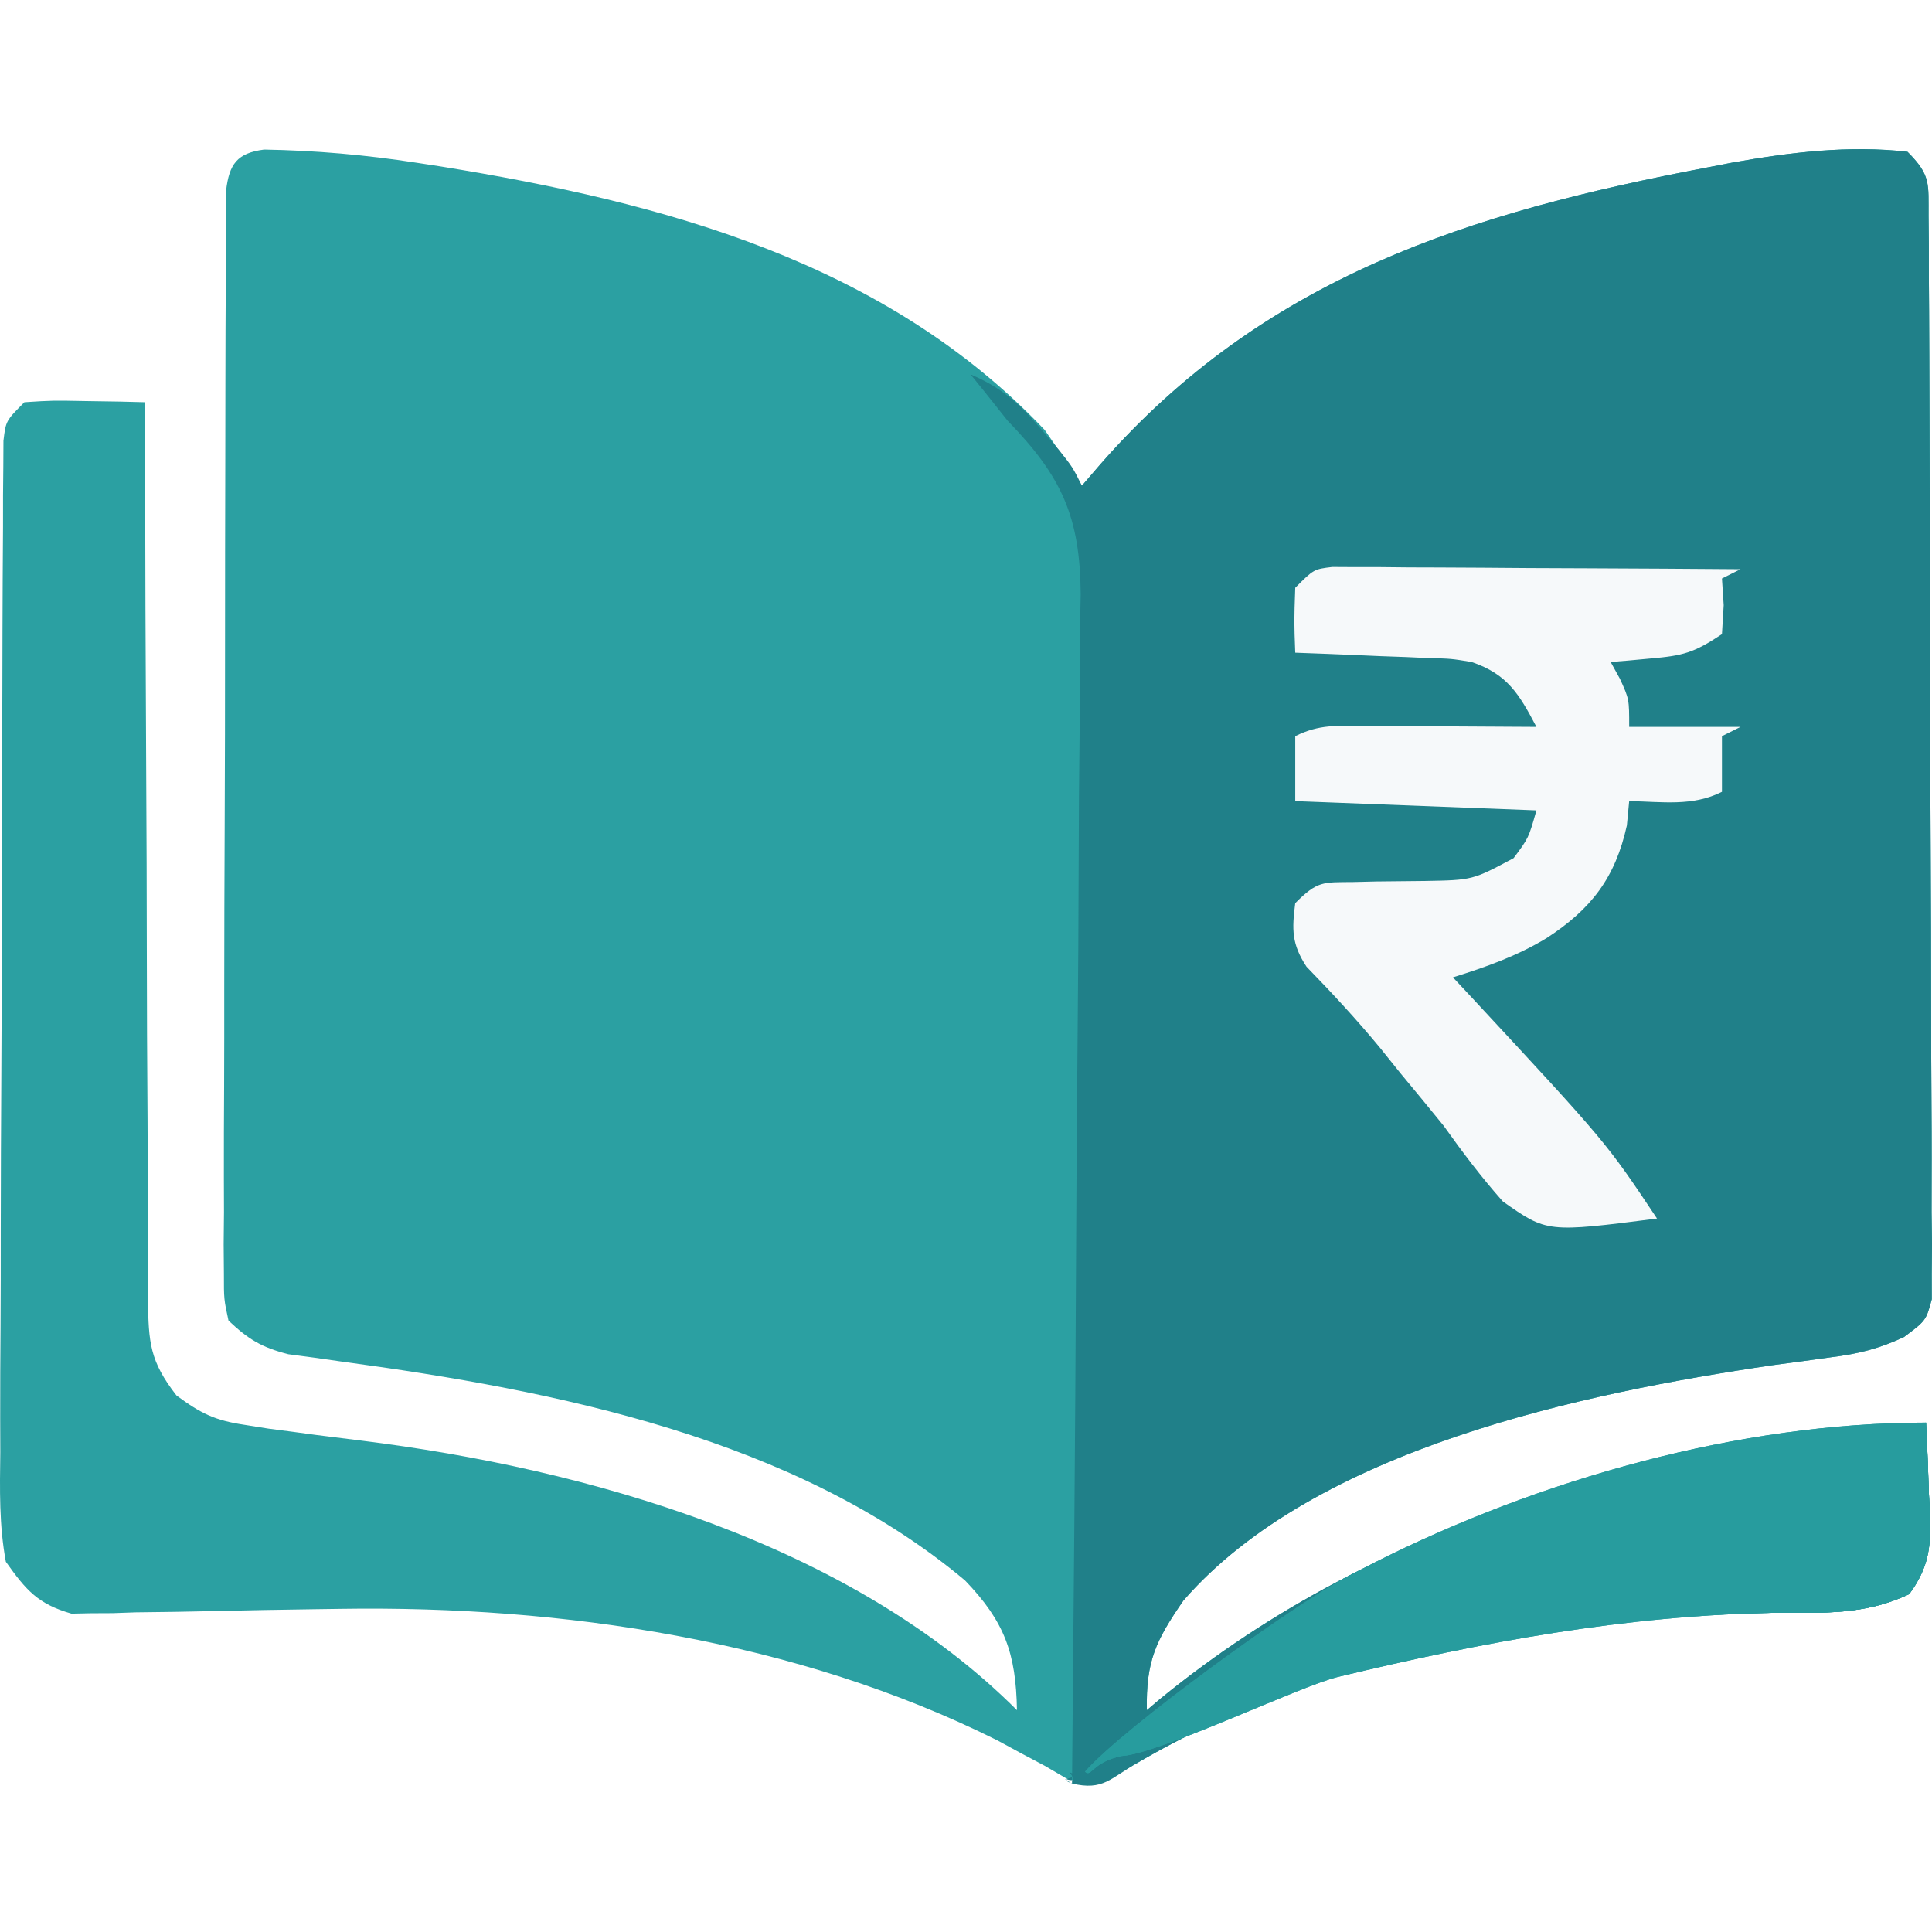
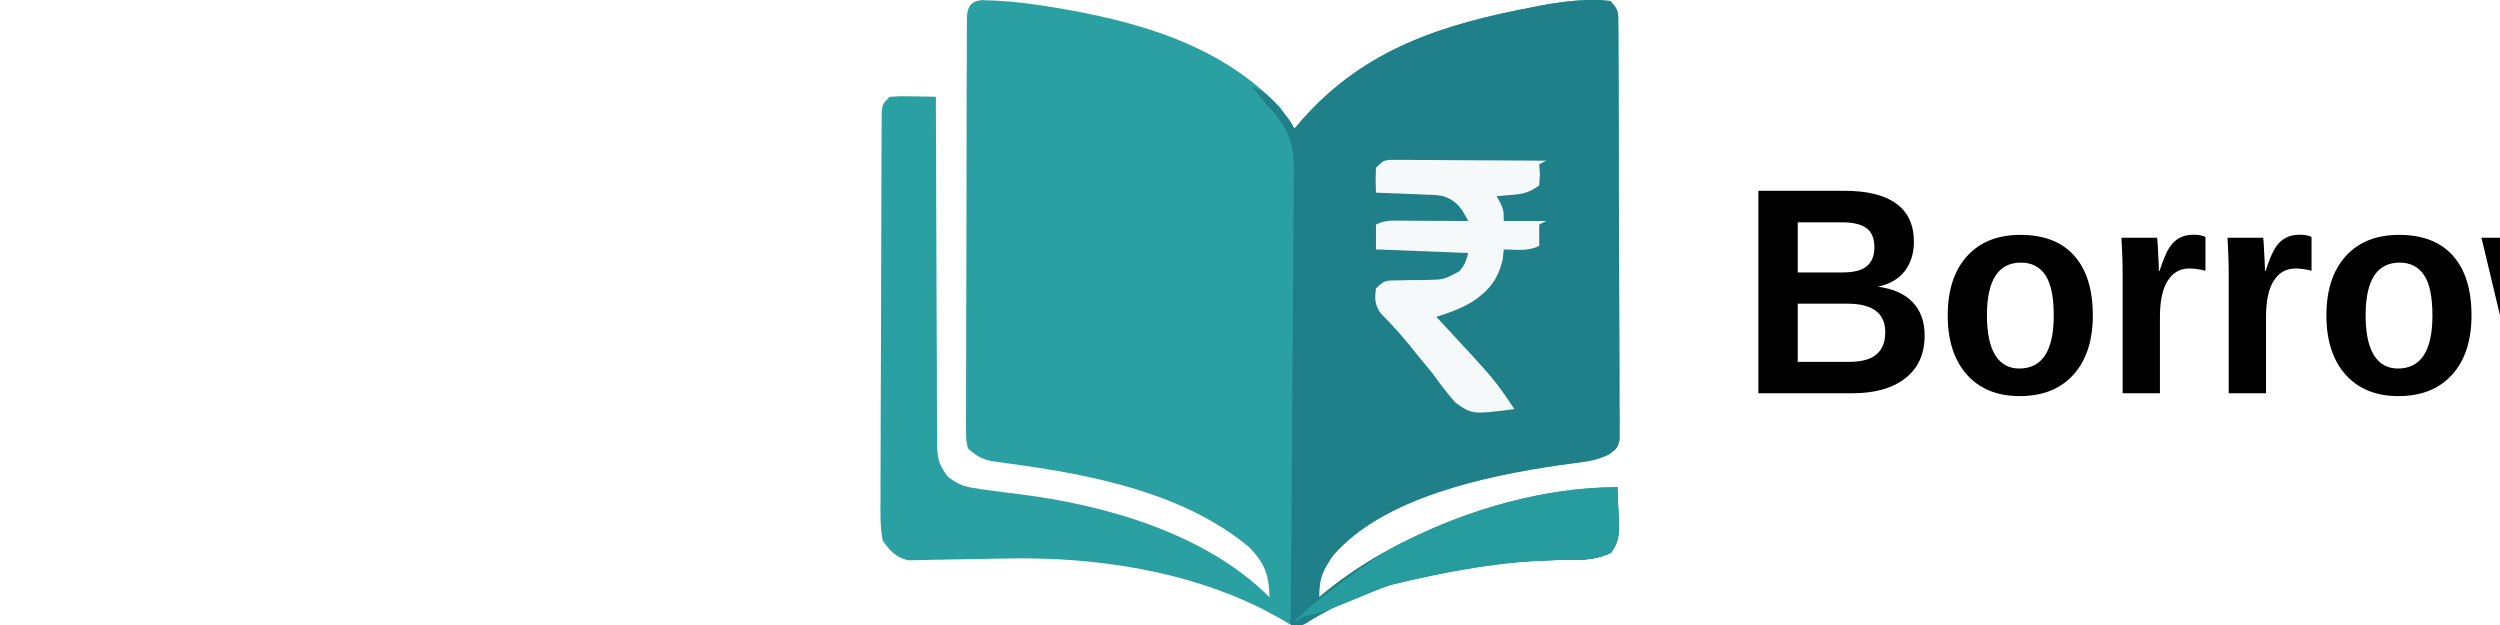
- <svg xmlns="http://www.w3.org/2000/svg" viewBox="72.368 15.722 208.276 176.107" width="32px" height="32px">
+ <svg xmlns="http://www.w3.org/2000/svg" viewBox="72.368 15.722 208.276 176.107" width="800px" height="200px">
  <path d="M0 0 C5.569 0.096 10.972 0.572 16.476 1.425 C17.335 1.557 18.194 1.689 19.078 1.826 C43.055 5.712 66.925 12.076 84.163 30.237 C85.538 32.209 86.882 34.203 88.163 36.237 C89.163 35.077 89.163 35.077 90.183 33.893 C107.874 13.73 129.929 6.796 155.601 1.925 C156.488 1.753 157.375 1.581 158.289 1.404 C164.501 0.295 170.86 -0.483 177.163 0.237 C179.699 2.772 179.42 3.651 179.437 7.165 C179.447 8.207 179.457 9.248 179.468 10.322 C179.468 11.469 179.469 12.617 179.47 13.799 C179.478 15.004 179.486 16.209 179.495 17.451 C179.515 20.761 179.526 24.07 179.531 27.38 C179.534 29.447 179.541 31.514 179.548 33.581 C179.572 40.788 179.585 47.995 179.589 55.202 C179.593 61.925 179.622 68.648 179.664 75.371 C179.699 81.14 179.714 86.908 179.715 92.676 C179.716 96.123 179.725 99.57 179.753 103.017 C179.784 106.86 179.775 110.702 179.763 114.545 C179.785 116.264 179.785 116.264 179.808 118.017 C179.798 119.061 179.788 120.106 179.778 121.182 C179.78 122.091 179.782 123 179.784 123.937 C179.163 126.237 179.163 126.237 176.784 128.015 C174.063 129.284 171.88 129.816 168.909 130.194 C167.9 130.334 166.891 130.473 165.851 130.617 C164.778 130.76 163.706 130.903 162.601 131.05 C142.233 134.053 113.336 140.05 99.101 156.425 C96.109 160.768 95.068 162.957 95.163 168.237 C95.651 167.825 96.138 167.412 96.64 166.987 C120.802 147.306 148.912 140.606 179.163 137.237 C179.299 139.822 179.398 142.4 179.476 144.987 C179.539 146.081 179.539 146.081 179.603 147.198 C179.683 150.741 179.459 152.83 177.355 155.721 C172.553 158.002 168.039 157.741 162.788 157.737 C139.696 158.216 114.439 162.044 94.222 173.873 C89.778 176.38 89.778 176.38 86.546 175.628 C85.76 175.169 84.973 174.71 84.163 174.237 C83.356 173.809 82.549 173.381 81.718 172.94 C80.834 172.461 79.949 171.981 79.038 171.487 C57.442 160.702 32.131 156.945 8.198 157.315 C7.31 157.328 6.422 157.34 5.507 157.353 C1.804 157.408 -1.899 157.465 -5.602 157.559 C-8.335 157.626 -11.067 157.661 -13.802 157.69 C-15.052 157.734 -15.052 157.734 -16.327 157.778 C-17.109 157.781 -17.89 157.785 -18.696 157.789 C-19.377 157.803 -20.058 157.817 -20.76 157.832 C-24.384 156.794 -25.65 155.312 -27.837 152.237 C-28.571 148.297 -28.489 144.408 -28.436 140.41 C-28.44 139.213 -28.444 138.016 -28.448 136.782 C-28.454 133.507 -28.437 130.233 -28.41 126.959 C-28.386 123.531 -28.389 120.103 -28.388 116.676 C-28.384 110.923 -28.36 105.171 -28.324 99.418 C-28.282 92.764 -28.264 86.109 -28.261 79.455 C-28.258 72.371 -28.239 65.287 -28.214 58.203 C-28.208 56.161 -28.204 54.118 -28.201 52.075 C-28.192 48.275 -28.17 44.476 -28.143 40.676 C-28.142 39.541 -28.142 38.406 -28.141 37.236 C-28.131 36.206 -28.121 35.175 -28.111 34.113 C-28.106 33.215 -28.102 32.316 -28.097 31.39 C-27.837 29.237 -27.837 29.237 -25.837 27.237 C-22.798 27.042 -22.798 27.042 -19.212 27.112 C-17.429 27.139 -17.429 27.139 -15.61 27.167 C-14.695 27.19 -13.78 27.213 -12.837 27.237 C-12.835 28.529 -12.834 29.821 -12.832 31.152 C-12.816 43.321 -12.773 55.489 -12.705 67.658 C-12.67 73.914 -12.645 80.17 -12.641 86.426 C-12.637 92.463 -12.608 98.499 -12.563 104.536 C-12.55 106.84 -12.546 109.144 -12.551 111.448 C-12.555 114.673 -12.529 117.897 -12.496 121.123 C-12.505 122.077 -12.513 123.032 -12.522 124.015 C-12.443 128.601 -12.337 130.594 -9.441 134.314 C-6.83 136.242 -5.309 136.999 -2.137 137.471 C-0.83 137.679 -0.83 137.679 0.505 137.891 C1.821 138.062 1.821 138.062 3.163 138.237 C3.967 138.346 4.771 138.455 5.599 138.567 C7.212 138.776 8.826 138.978 10.441 139.173 C34.923 142.207 63.188 150.261 81.163 168.237 C81.054 162.099 79.835 158.688 75.558 154.245 C57.279 138.918 31.378 133.766 8.439 130.668 C7.421 130.523 6.403 130.378 5.355 130.229 C4.449 130.109 3.544 129.989 2.611 129.865 C-0.258 129.129 -1.686 128.272 -3.837 126.237 C-4.334 123.937 -4.334 123.937 -4.331 121.182 C-4.34 120.138 -4.348 119.093 -4.357 118.017 C-4.34 116.298 -4.34 116.298 -4.323 114.545 C-4.326 113.339 -4.33 112.132 -4.334 110.889 C-4.34 107.579 -4.328 104.27 -4.308 100.96 C-4.291 97.498 -4.294 94.037 -4.295 90.576 C-4.293 84.765 -4.276 78.954 -4.248 73.142 C-4.217 66.418 -4.206 59.694 -4.208 52.97 C-4.209 46.507 -4.199 40.044 -4.182 33.581 C-4.175 30.827 -4.171 28.074 -4.17 25.321 C-4.168 21.48 -4.149 17.64 -4.127 13.799 C-4.128 12.652 -4.129 11.504 -4.13 10.322 C-4.121 9.28 -4.113 8.238 -4.104 7.165 C-4.101 6.256 -4.097 5.348 -4.094 4.411 C-3.758 1.572 -2.915 0.376 0 0 Z " fill="#2BA0A2" transform="matrix(1, 0, 0, 1, 100.8367, 15.76294)" />
  <path d="M 0 0 C 2.535 2.535 2.256 3.414 2.274 6.928 C 2.284 7.97 2.294 9.011 2.304 10.085 C 2.305 11.232 2.306 12.38 2.306 13.562 C 2.315 14.767 2.323 15.972 2.332 17.214 C 2.352 20.523 2.362 23.833 2.367 27.143 C 2.371 29.21 2.377 31.277 2.384 33.344 C 2.409 40.551 2.422 47.758 2.426 54.965 C 2.429 61.688 2.459 68.411 2.501 75.134 C 2.536 80.903 2.551 86.671 2.552 92.439 C 2.553 95.886 2.561 99.333 2.59 102.78 C 2.621 106.623 2.612 110.465 2.599 114.308 C 2.614 115.454 2.629 116.599 2.644 117.78 C 2.63 119.347 2.63 119.347 2.615 120.945 C 2.617 121.854 2.619 122.763 2.621 123.7 C 2 126 2 126 -0.379 127.778 C -3.1 129.047 -5.284 129.579 -8.254 129.957 C -9.263 130.097 -10.273 130.236 -11.313 130.38 C -12.385 130.523 -13.458 130.665 -14.562 130.813 C -34.93 133.816 -63.827 139.813 -78.062 156.188 C -81.055 160.531 -82.095 162.72 -82 168 C -81.269 167.381 -81.269 167.381 -80.523 166.75 C -56.361 147.069 -28.252 140.369 2 137 C 2.135 139.585 2.234 142.163 2.313 144.75 C 2.354 145.48 2.396 146.209 2.439 146.961 C 2.52 150.504 2.296 152.593 0.191 155.484 C -4.61 157.765 -9.124 157.504 -14.375 157.5 C -37.467 157.979 -62.724 161.807 -82.941 173.636 C -85.939 175.327 -86.679 176.722 -90.101 175.898 C -92.176 174.639 -88.779 176.519 -90.361 174.687 C -88.381 175.347 -92.104 175.208 -90.064 175.888 C -89.9 158.442 -89.713 138.108 -89.637 120.661 C -89.601 112.559 -89.552 104.458 -89.472 96.357 C -89.402 89.294 -89.357 82.23 -89.341 75.166 C -89.332 71.428 -89.311 67.691 -89.26 63.953 C -89.203 59.773 -89.202 55.595 -89.205 51.414 C -89.18 50.184 -89.155 48.954 -89.129 47.687 C -89.199 39.293 -91.193 34.99 -97 29 C -98.207 27.484 -98.207 27.484 -99.437 25.938 C -100.211 24.978 -100.211 24.978 -101 24 C -97.612 25.436 -95.681 27.205 -93.312 30 C -92.711 30.701 -92.109 31.403 -91.488 32.125 C -90 34 -90 34 -89 36 C -88.334 35.227 -87.667 34.453 -86.98 33.656 C -69.29 13.492 -47.234 6.559 -21.562 1.688 C -20.675 1.516 -19.788 1.344 -18.875 1.167 C -12.662 0.058 -6.304 -0.72 0 0 Z" fill="#208089" transform="matrix(1, 0, 0, 1, 278, 16)" />
  <path d="M0 0 C1.219 0.007 1.219 0.007 2.463 0.013 C3.384 0.014 4.304 0.014 5.253 0.014 C6.249 0.024 7.245 0.035 8.271 0.045 C9.289 0.048 10.307 0.051 11.356 0.054 C14.617 0.065 17.878 0.09 21.138 0.116 C23.345 0.126 25.552 0.135 27.759 0.143 C33.177 0.165 38.595 0.198 44.013 0.241 C43.353 0.571 42.693 0.901 42.013 1.241 C42.075 2.189 42.137 3.138 42.201 4.116 C42.108 5.662 42.108 5.662 42.013 7.241 C38.978 9.264 37.819 9.562 34.326 9.866 C33.517 9.94 32.709 10.015 31.876 10.092 C30.954 10.166 30.954 10.166 30.013 10.241 C30.508 11.138 30.508 11.138 31.013 12.053 C32.013 14.241 32.013 14.241 32.013 17.241 C35.973 17.241 39.933 17.241 44.013 17.241 C43.023 17.736 43.023 17.736 42.013 18.241 C42.013 20.221 42.013 22.201 42.013 24.241 C38.799 25.848 35.577 25.298 32.013 25.241 C31.931 26.107 31.848 26.973 31.763 27.866 C30.507 33.519 27.928 36.868 23.138 39.991 C19.907 41.953 16.616 43.112 13.013 44.241 C13.703 44.979 14.392 45.718 15.103 46.479 C29.54 62.031 29.54 62.031 35.013 70.241 C23.17 71.757 23.17 71.757 18.396 68.401 C16.076 65.788 14.039 63.087 12.013 60.241 C10.483 58.356 8.941 56.481 7.388 54.616 C6.655 53.703 5.921 52.79 5.165 51.85 C2.651 48.801 -0.019 45.926 -2.772 43.092 C-4.373 40.651 -4.355 39.104 -3.987 36.241 C-1.592 33.845 -1.039 33.993 2.224 33.967 C3.057 33.946 3.89 33.926 4.748 33.905 C6.5 33.879 8.253 33.86 10.005 33.85 C15.128 33.757 15.128 33.757 19.552 31.389 C21.173 29.215 21.173 29.215 22.013 26.241 C9.143 25.746 9.143 25.746 -3.987 25.241 C-3.987 22.931 -3.987 20.621 -3.987 18.241 C-1.377 16.936 0.54 17.127 3.458 17.143 C4.535 17.146 5.611 17.149 6.72 17.153 C7.848 17.161 8.976 17.169 10.138 17.178 C11.274 17.183 12.409 17.187 13.58 17.192 C16.391 17.203 19.202 17.22 22.013 17.241 C20.141 13.683 18.89 11.56 15.013 10.241 C12.797 9.88 12.797 9.88 10.466 9.826 C9.2 9.768 9.2 9.768 7.908 9.709 C6.599 9.663 6.599 9.663 5.263 9.616 C4.375 9.577 3.487 9.538 2.572 9.498 C0.386 9.404 -1.8 9.319 -3.987 9.241 C-4.112 5.866 -4.112 5.866 -3.987 2.241 C-1.987 0.241 -1.987 0.241 0 0 Z " fill="#F6F9FA" transform="translate(215.9868,60.75949)" />
  <path d="M 0 0 C 0.135 2.585 0.234 5.163 0.313 7.75 C 0.354 8.48 0.396 9.209 0.439 9.961 C 0.52 13.504 0.296 15.593 -1.809 18.484 C -6.61 20.765 -11.125 20.506 -16.375 20.5 C -32.435 20.803 -47.749 23.644 -63.324 27.398 C -67.246 28.28 -82.693 35.742 -86.712 35.94 C -89.902 36.601 -89.984 38.308 -90.664 37.628 C -86.436 32.807 -67.977 19.484 -62.312 16.563 C -61.383 16.082 -60.454 15.601 -59.497 15.105 C -41.69 6.121 -20.131 0 0 0 Z" fill="#279C9E" transform="translate(280,153)" />
  <path d="M 0 0 C 0.135 2.585 0.234 5.163 0.313 7.75 C 0.354 8.48 0.396 9.209 0.439 9.961 C 0.52 13.504 0.296 15.593 -1.809 18.484 C -6.61 20.765 -11.125 20.506 -16.375 20.5 C -32.435 20.803 -47.749 23.644 -63.324 27.398 C -67.246 28.28 -82.693 35.742 -86.712 35.94 C -89.902 36.601 -89.984 38.308 -90.664 37.628 C -86.436 32.807 -67.977 19.484 -62.312 16.563 C -61.383 16.082 -60.454 15.601 -59.497 15.105 C -41.69 6.121 -20.131 0 0 0 Z" fill="#279C9E" transform="matrix(1, 0, 0, 1, 280, 153)" />
+   <text style="fill: oklch(0.318 0.025 212); font-family: Arial, sans-serif; font-size: 29px; font-weight: 700; white-space: pre;" transform="matrix(2.648425, 0, 0, 2.859162, -543.5218, -176.5528)" x="324.02" y="106.003">Borrow Book</text>
</svg>
